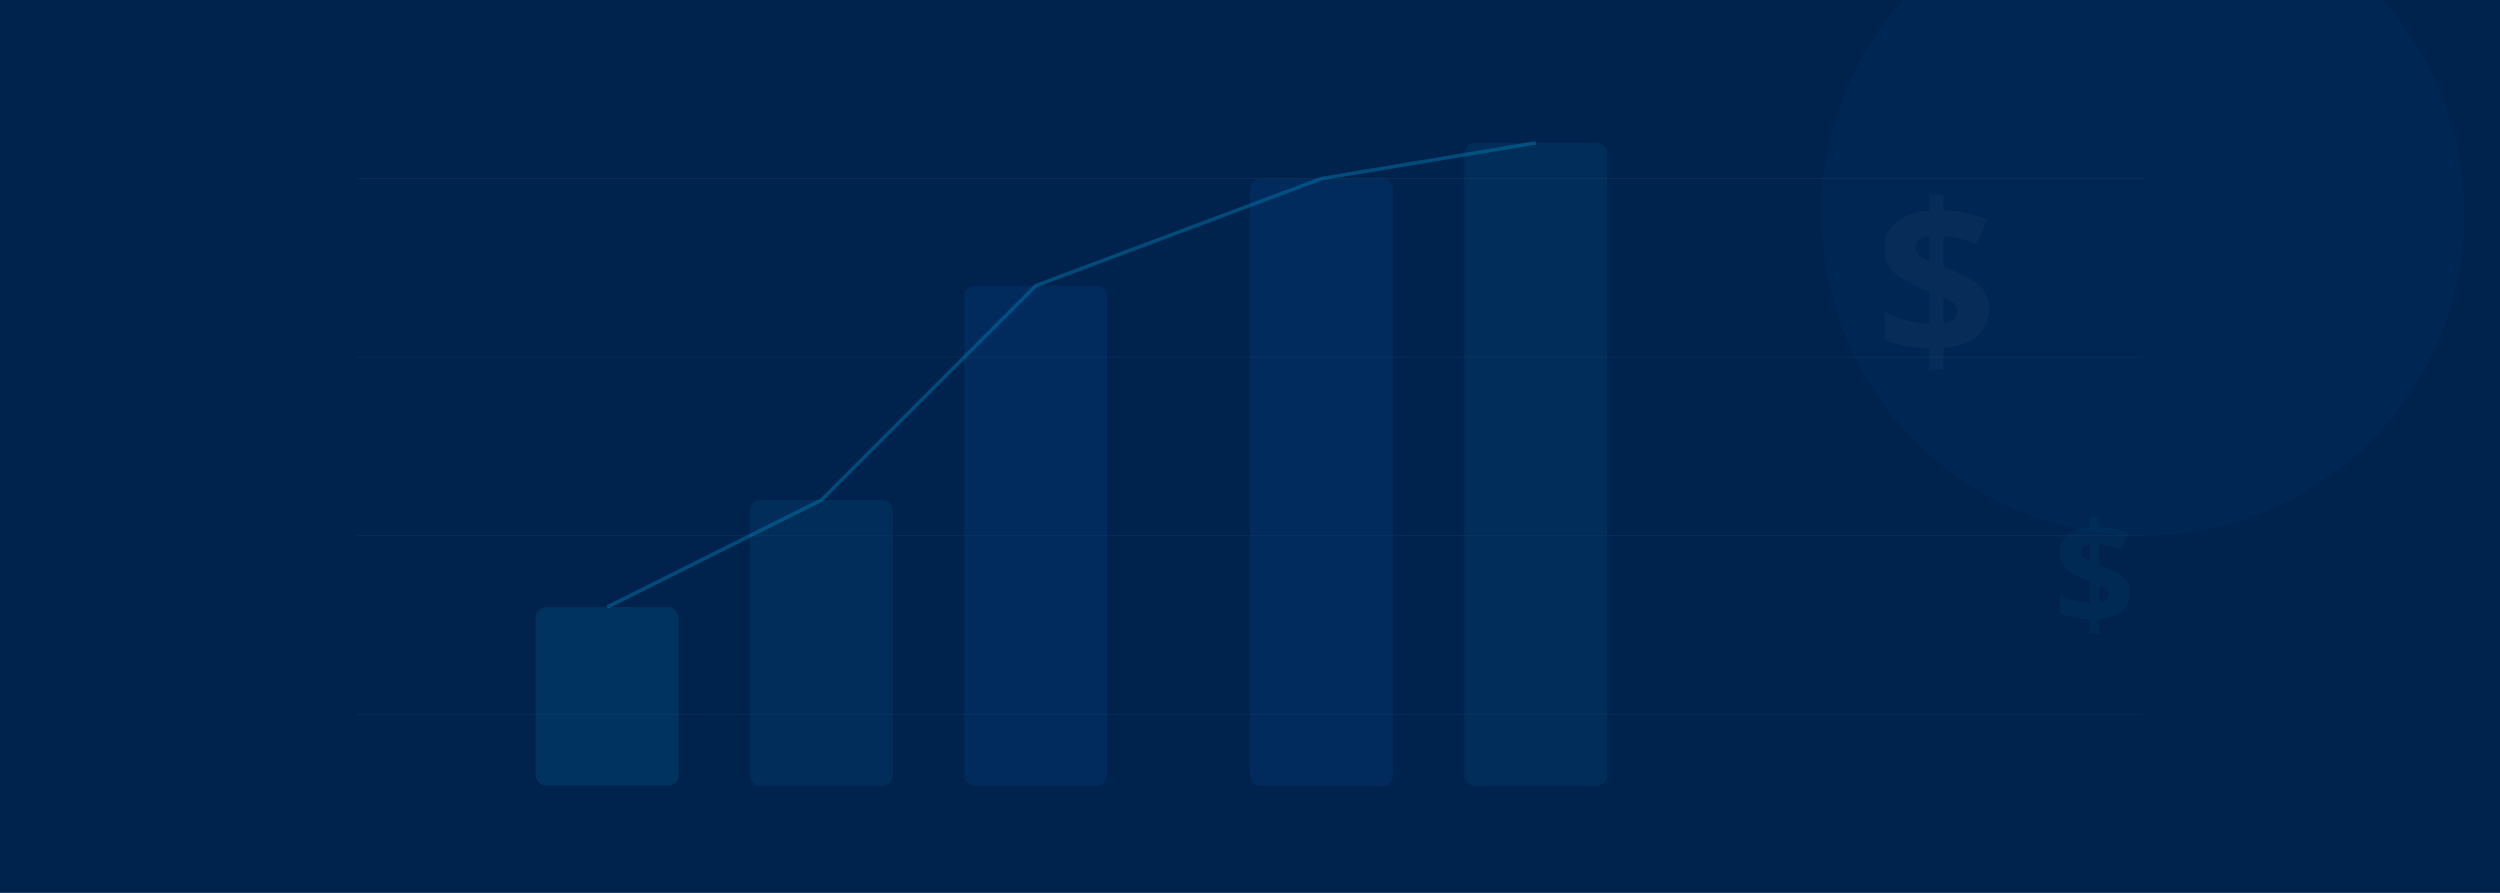
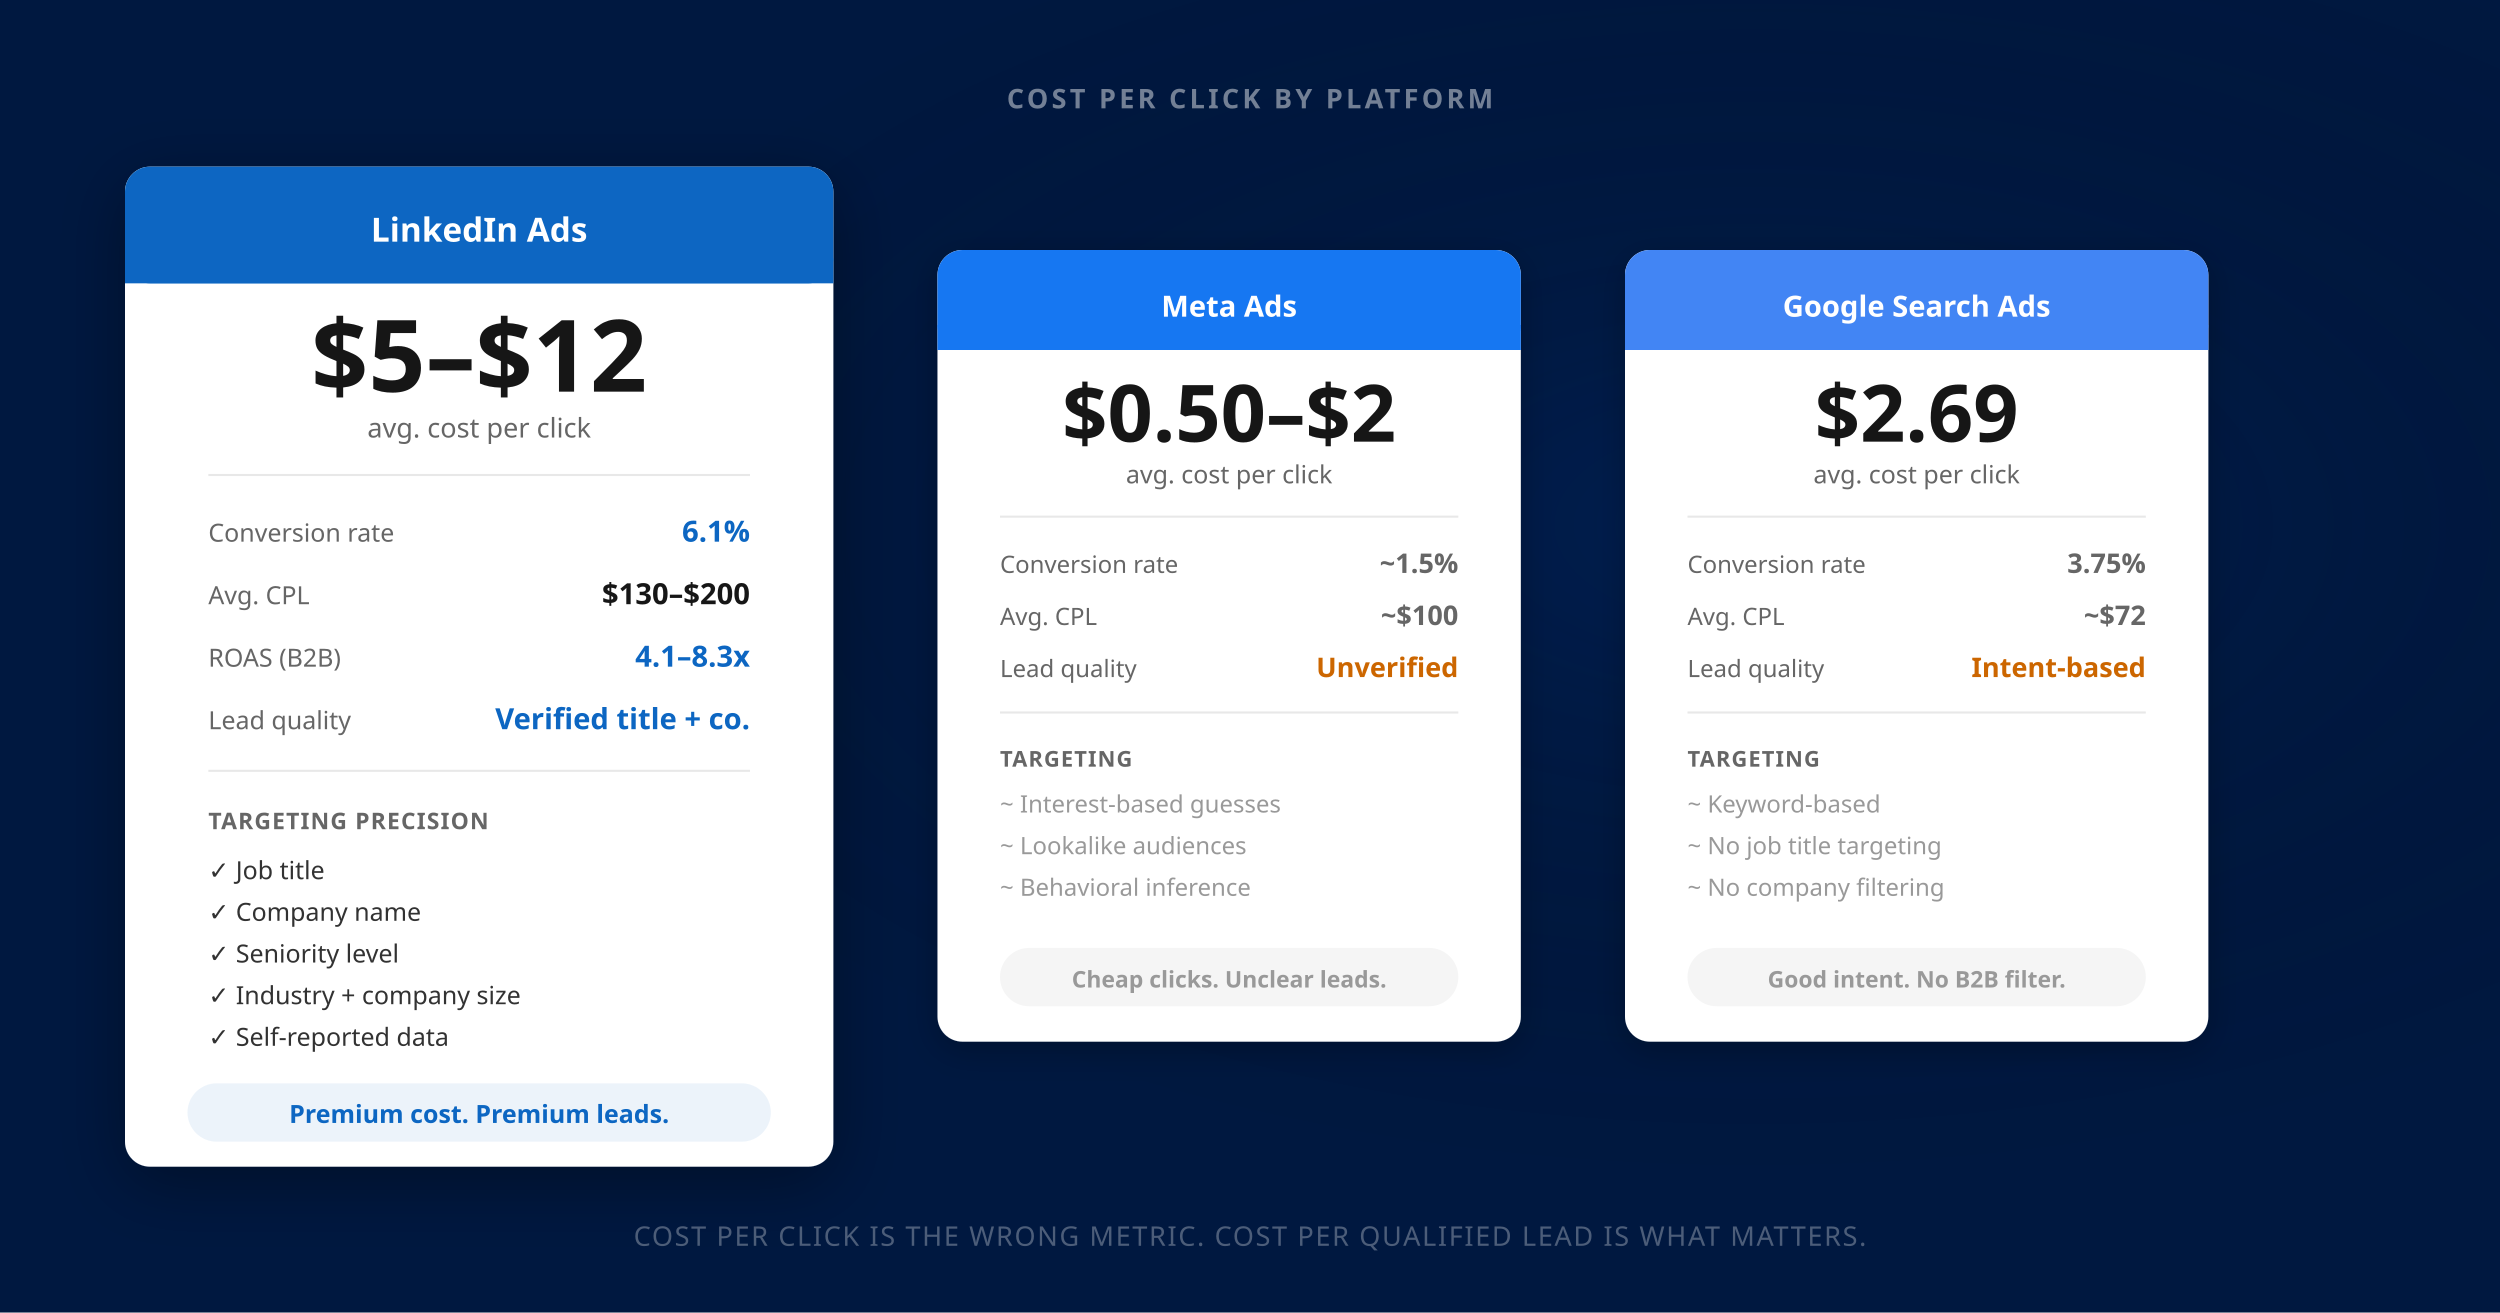
- <svg xmlns="http://www.w3.org/2000/svg" viewBox="0 0 1400 500" fill="none">
-   <rect width="1400" height="500" fill="#001840" />
+ <svg xmlns="http://www.w3.org/2000/svg" viewBox="0 0 1200 630" fill="none">
  <defs>
-     <linearGradient id="g2" x1="0" y1="500" x2="1400" y2="0">
-       <stop offset="0%" stop-color="#0077B5" stop-opacity="0.12" />
-       <stop offset="100%" stop-color="#00A8DC" stop-opacity="0.04" />
-     </linearGradient>
+     <filter id="sh1" x="-10%" y="-10%" width="130%" height="130%">
+       <feDropShadow dx="0" dy="8" stdDeviation="16" flood-color="#000" flood-opacity="0.35" />
+     </filter>
+     <filter id="sh2" x="-10%" y="-10%" width="130%" height="130%">
+       <feDropShadow dx="0" dy="4" stdDeviation="8" flood-color="#000" flood-opacity="0.25" />
+     </filter>
  </defs>
-   <rect width="1400" height="500" fill="url(#g2)" />
-   <g opacity="0.12">
-     <rect x="300" y="340" width="80" height="100" rx="6" fill="#00A8DC" />
-     <rect x="420" y="280" width="80" height="160" rx="6" fill="#0077B5" />
-     <rect x="540" y="160" width="80" height="280" rx="6" fill="#0A66C2" />
-     <rect x="700" y="100" width="80" height="340" rx="6" fill="#0A66C2" />
-     <rect x="820" y="80" width="80" height="360" rx="6" fill="#0077B5" />
+   <rect width="1200" height="630" fill="#001840" />
+   <radialGradient id="bg2" cx="70%" cy="40%">
+     <stop offset="0%" stop-color="#003080" stop-opacity="0.25" />
+     <stop offset="100%" stop-color="transparent" />
+   </radialGradient>
+   <rect width="1200" height="630" fill="url(#bg2)" />
+   <text x="600" y="52" font-family="system-ui,sans-serif" font-size="13" font-weight="600" fill="rgba(255,255,255,0.45)" text-anchor="middle" letter-spacing="0.12em">COST PER CLICK BY PLATFORM</text>
+   <g filter="url(#sh1)" transform="translate(60, 80)">
+     <rect width="340" height="480" rx="12" fill="#fff" />
+     <rect width="340" height="56" rx="12" fill="#0A66C2" />
+     <rect y="44" width="340" height="12" fill="#0A66C2" />
+     <text x="170" y="36" font-family="system-ui,sans-serif" font-size="16" font-weight="700" fill="#fff" text-anchor="middle">LinkedIn Ads</text>
+     <text x="170" y="108" font-family="system-ui,sans-serif" font-size="48" font-weight="800" fill="#191919" text-anchor="middle">$5–$12</text>
+     <text x="170" y="130" font-family="system-ui,sans-serif" font-size="13" fill="#666" text-anchor="middle">avg. cost per click</text>
+     <line x1="40" y1="148" x2="300" y2="148" stroke="#E8E8E8" stroke-width="1" />
+     <text x="40" y="180" font-family="system-ui,sans-serif" font-size="12" fill="#666">Conversion rate</text>
+     <text x="300" y="180" font-family="system-ui,sans-serif" font-size="14" font-weight="700" fill="#0A66C2" text-anchor="end">6.1%</text>
+     <text x="40" y="210" font-family="system-ui,sans-serif" font-size="12" fill="#666">Avg. CPL</text>
+     <text x="300" y="210" font-family="system-ui,sans-serif" font-size="14" font-weight="700" fill="#191919" text-anchor="end">$130–$200</text>
+     <text x="40" y="240" font-family="system-ui,sans-serif" font-size="12" fill="#666">ROAS (B2B)</text>
+     <text x="300" y="240" font-family="system-ui,sans-serif" font-size="14" font-weight="700" fill="#0A66C2" text-anchor="end">4.1–8.3x</text>
+     <text x="40" y="270" font-family="system-ui,sans-serif" font-size="12" fill="#666">Lead quality</text>
+     <text x="300" y="270" font-family="system-ui,sans-serif" font-size="14" font-weight="700" fill="#0A66C2" text-anchor="end">Verified title + co.</text>
+     <line x1="40" y1="290" x2="300" y2="290" stroke="#E8E8E8" stroke-width="1" />
+     <text x="40" y="318" font-family="system-ui,sans-serif" font-size="11" font-weight="600" fill="#666" letter-spacing="0.05em">TARGETING PRECISION</text>
+     <text x="40" y="342" font-family="system-ui,sans-serif" font-size="12" fill="#333">✓ Job title</text>
+     <text x="40" y="362" font-family="system-ui,sans-serif" font-size="12" fill="#333">✓ Company name</text>
+     <text x="40" y="382" font-family="system-ui,sans-serif" font-size="12" fill="#333">✓ Seniority level</text>
+     <text x="40" y="402" font-family="system-ui,sans-serif" font-size="12" fill="#333">✓ Industry + company size</text>
+     <text x="40" y="422" font-family="system-ui,sans-serif" font-size="12" fill="#333">✓ Self-reported data</text>
+     <rect x="30" y="440" width="280" height="28" rx="14" fill="#0A66C2" opacity="0.08" />
+     <text x="170" y="459" font-family="system-ui,sans-serif" font-size="12" font-weight="600" fill="#0A66C2" text-anchor="middle">Premium cost. Premium leads.</text>
  </g>
-   <path d="M340 340 L460 280 L580 160 L740 100 L860 80" stroke="#00A8DC" stroke-width="2" fill="none" opacity="0.3" />
-   <g stroke="#fff" stroke-width="0.5" opacity="0.04">
-     <line x1="200" y1="100" x2="1200" y2="100" />
-     <line x1="200" y1="200" x2="1200" y2="200" />
-     <line x1="200" y1="300" x2="1200" y2="300" />
-     <line x1="200" y1="400" x2="1200" y2="400" />
+   <g filter="url(#sh2)" transform="translate(450, 120)">
+     <rect width="280" height="380" rx="12" fill="#fff" />
+     <rect width="280" height="48" rx="12" fill="#1877F2" />
+     <rect y="36" width="280" height="12" fill="#1877F2" />
+     <text x="140" y="32" font-family="system-ui,sans-serif" font-size="14" font-weight="700" fill="#fff" text-anchor="middle">Meta Ads</text>
+     <text x="140" y="92" font-family="system-ui,sans-serif" font-size="38" font-weight="800" fill="#191919" text-anchor="middle">$0.50–$2</text>
+     <text x="140" y="112" font-family="system-ui,sans-serif" font-size="12" fill="#666" text-anchor="middle">avg. cost per click</text>
+     <line x1="30" y1="128" x2="250" y2="128" stroke="#E8E8E8" stroke-width="1" />
+     <text x="30" y="155" font-family="system-ui,sans-serif" font-size="11.5" fill="#666">Conversion rate</text>
+     <text x="250" y="155" font-family="system-ui,sans-serif" font-size="13" font-weight="700" fill="#666" text-anchor="end">~1.5%</text>
+     <text x="30" y="180" font-family="system-ui,sans-serif" font-size="11.5" fill="#666">Avg. CPL</text>
+     <text x="250" y="180" font-family="system-ui,sans-serif" font-size="13" font-weight="700" fill="#666" text-anchor="end">~$100</text>
+     <text x="30" y="205" font-family="system-ui,sans-serif" font-size="11.5" fill="#666">Lead quality</text>
+     <text x="250" y="205" font-family="system-ui,sans-serif" font-size="13" font-weight="700" fill="#CC6600" text-anchor="end">Unverified</text>
+     <line x1="30" y1="222" x2="250" y2="222" stroke="#E8E8E8" stroke-width="1" />
+     <text x="30" y="248" font-family="system-ui,sans-serif" font-size="10.5" font-weight="600" fill="#666" letter-spacing="0.05em">TARGETING</text>
+     <text x="30" y="270" font-family="system-ui,sans-serif" font-size="11.5" fill="#999">~ Interest-based guesses</text>
+     <text x="30" y="290" font-family="system-ui,sans-serif" font-size="11.5" fill="#999">~ Lookalike audiences</text>
+     <text x="30" y="310" font-family="system-ui,sans-serif" font-size="11.5" fill="#999">~ Behavioral inference</text>
+     <rect x="30" y="335" width="220" height="28" rx="14" fill="#F5F5F5" />
+     <text x="140" y="354" font-family="system-ui,sans-serif" font-size="11" font-weight="600" fill="#999" text-anchor="middle">Cheap clicks. Unclear leads.</text>
  </g>
-   <text x="1050" y="200" font-family="system-ui,sans-serif" font-size="120" font-weight="700" fill="#fff" opacity="0.03">$</text>
-   <text x="1150" y="350" font-family="system-ui,sans-serif" font-size="80" font-weight="700" fill="#00A8DC" opacity="0.05">$</text>
-   <circle cx="1200" cy="120" r="180" fill="#0A66C2" opacity="0.05" />
+   <g filter="url(#sh2)" transform="translate(780, 120)">
+     <rect width="280" height="380" rx="12" fill="#fff" />
+     <rect width="280" height="48" rx="12" fill="#4285F4" />
+     <rect y="36" width="280" height="12" fill="#4285F4" />
+     <text x="140" y="32" font-family="system-ui,sans-serif" font-size="14" font-weight="700" fill="#fff" text-anchor="middle">Google Search Ads</text>
+     <text x="140" y="92" font-family="system-ui,sans-serif" font-size="38" font-weight="800" fill="#191919" text-anchor="middle">$2.69</text>
+     <text x="140" y="112" font-family="system-ui,sans-serif" font-size="12" fill="#666" text-anchor="middle">avg. cost per click</text>
+     <line x1="30" y1="128" x2="250" y2="128" stroke="#E8E8E8" stroke-width="1" />
+     <text x="30" y="155" font-family="system-ui,sans-serif" font-size="11.5" fill="#666">Conversion rate</text>
+     <text x="250" y="155" font-family="system-ui,sans-serif" font-size="13" font-weight="700" fill="#666" text-anchor="end">3.75%</text>
+     <text x="30" y="180" font-family="system-ui,sans-serif" font-size="11.5" fill="#666">Avg. CPL</text>
+     <text x="250" y="180" font-family="system-ui,sans-serif" font-size="13" font-weight="700" fill="#666" text-anchor="end">~$72</text>
+     <text x="30" y="205" font-family="system-ui,sans-serif" font-size="11.5" fill="#666">Lead quality</text>
+     <text x="250" y="205" font-family="system-ui,sans-serif" font-size="13" font-weight="700" fill="#CC6600" text-anchor="end">Intent-based</text>
+     <line x1="30" y1="222" x2="250" y2="222" stroke="#E8E8E8" stroke-width="1" />
+     <text x="30" y="248" font-family="system-ui,sans-serif" font-size="10.5" font-weight="600" fill="#666" letter-spacing="0.05em">TARGETING</text>
+     <text x="30" y="270" font-family="system-ui,sans-serif" font-size="11.5" fill="#999">~ Keyword-based</text>
+     <text x="30" y="290" font-family="system-ui,sans-serif" font-size="11.5" fill="#999">~ No job title targeting</text>
+     <text x="30" y="310" font-family="system-ui,sans-serif" font-size="11.5" fill="#999">~ No company filtering</text>
+     <rect x="30" y="335" width="220" height="28" rx="14" fill="#F5F5F5" />
+     <text x="140" y="354" font-family="system-ui,sans-serif" font-size="11" font-weight="600" fill="#999" text-anchor="middle">Good intent. No B2B filter.</text>
+   </g>
+   <text x="600" y="598" font-family="system-ui,sans-serif" font-size="13" fill="rgba(255,255,255,0.3)" text-anchor="middle" letter-spacing="0.06em">COST PER CLICK IS THE WRONG METRIC. COST PER QUALIFIED LEAD IS WHAT MATTERS.</text>
</svg>
